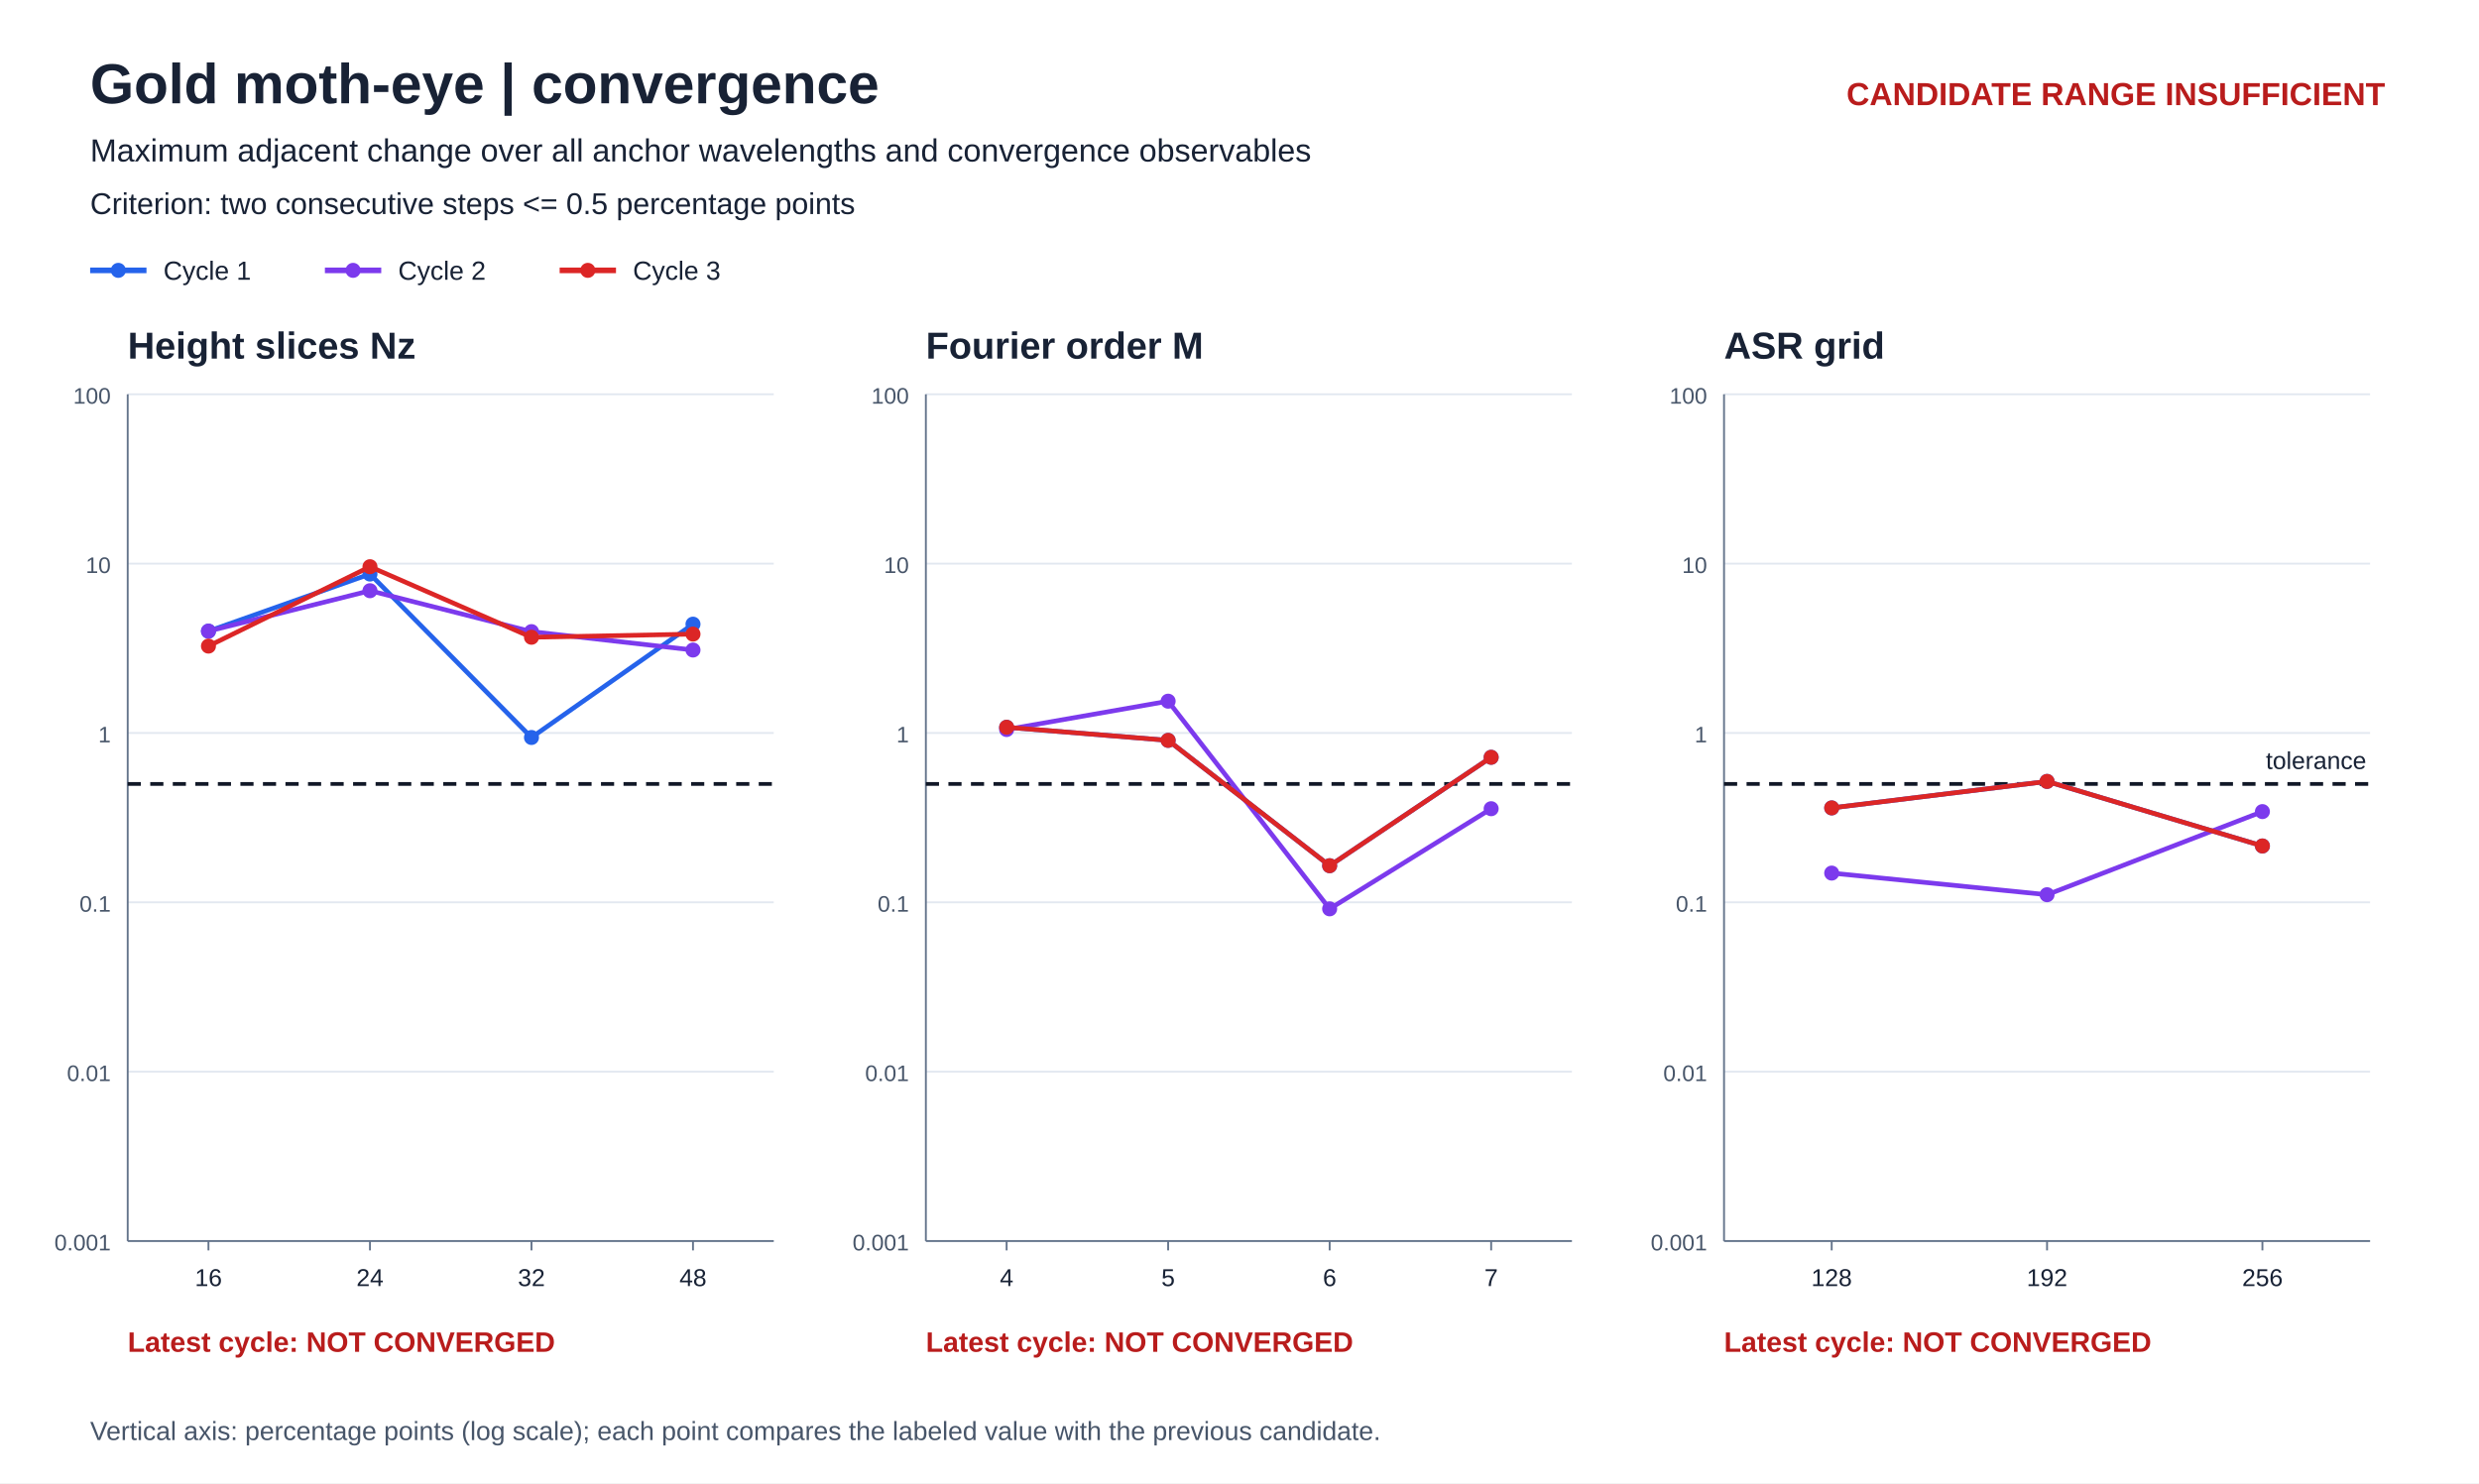
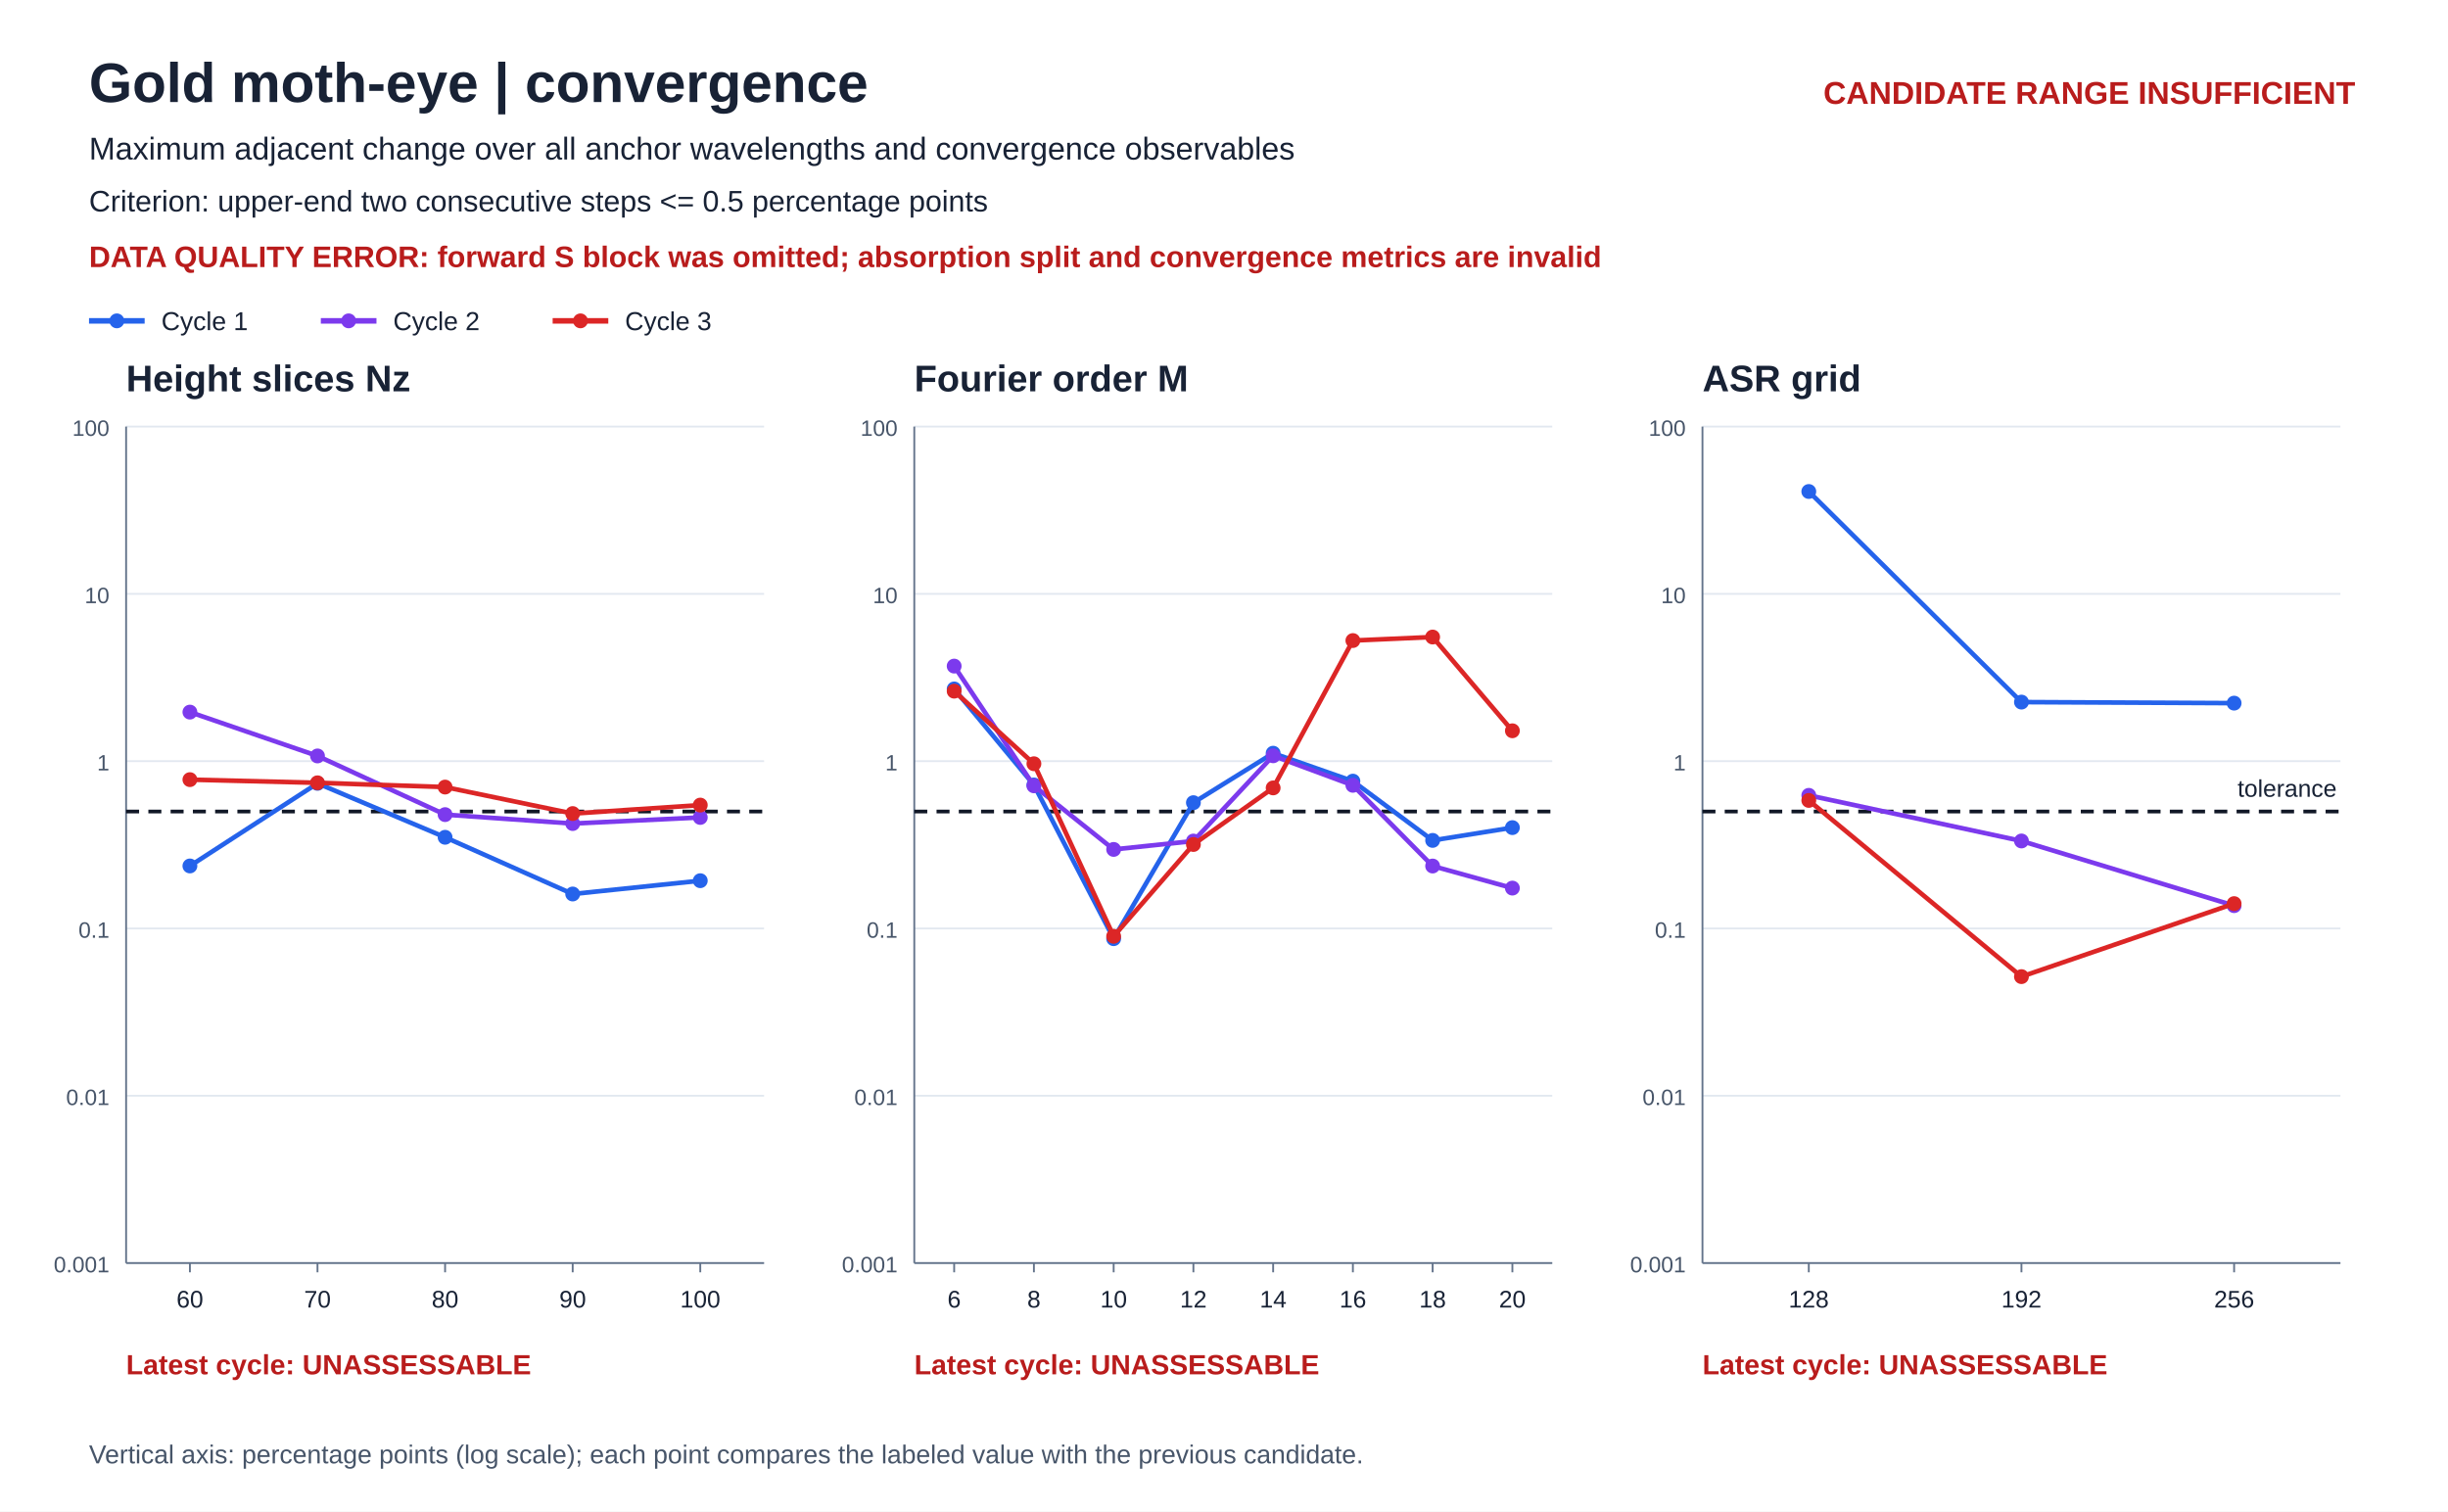
- <svg xmlns="http://www.w3.org/2000/svg" viewBox="0 0 1320 790" width="1320" height="790" role="img">
+ <svg xmlns="http://www.w3.org/2000/svg" viewBox="0 0 1320 815" width="1320" height="815" role="img">
  <rect width="100%" height="100%" fill="#ffffff" />
  <g font-family="Arial, Helvetica, sans-serif">
    <text x="48.0" y="55.0" font-size="30" fill="#182235" text-anchor="start" font-weight="bold">Gold moth-eye | convergence</text>
    <text x="48.0" y="86.0" font-size="17" fill="#182235" text-anchor="start" font-weight="normal">Maximum adjacent change over all anchor wavelengths and convergence observables</text>
-     <text x="48.0" y="114.0" font-size="16" fill="#182235" text-anchor="start" font-weight="normal">Criterion: two consecutive steps &lt;= 0.5 percentage points</text>
+     <text x="48.0" y="114.0" font-size="16" fill="#182235" text-anchor="start" font-weight="normal">Criterion: upper-end two consecutive steps &lt;= 0.5 percentage points</text>
    <text x="1270.0" y="56.0" font-size="17" fill="#b91c1c" text-anchor="end" font-weight="bold">CANDIDATE RANGE INSUFFICIENT</text>
-     <line x1="48.00" y1="144.00" x2="78.00" y2="144.00" stroke="#2563eb" stroke-width="3" />
-     <circle cx="63.00" cy="144.00" r="4" fill="#2563eb" />
-     <text x="87.0" y="149.0" font-size="14" fill="#182235" text-anchor="start" font-weight="normal">Cycle 1</text>
-     <line x1="173.00" y1="144.00" x2="203.00" y2="144.00" stroke="#7c3aed" stroke-width="3" />
-     <circle cx="188.00" cy="144.00" r="4" fill="#7c3aed" />
-     <text x="212.0" y="149.0" font-size="14" fill="#182235" text-anchor="start" font-weight="normal">Cycle 2</text>
-     <line x1="298.00" y1="144.00" x2="328.00" y2="144.00" stroke="#dc2626" stroke-width="3" />
-     <circle cx="313.00" cy="144.00" r="4" fill="#dc2626" />
-     <text x="337.0" y="149.0" font-size="14" fill="#182235" text-anchor="start" font-weight="normal">Cycle 3</text>
-     <text x="68.0" y="191.0" font-size="20" fill="#182235" text-anchor="start" font-weight="bold">Height slices Nz</text>
-     <line x1="68.00" y1="661.00" x2="412.00" y2="661.00" stroke="#e2e8f0" stroke-width="1" />
-     <text x="59.0" y="666.0" font-size="12" fill="#475569" text-anchor="end" font-weight="normal">0.001</text>
-     <line x1="68.00" y1="570.80" x2="412.00" y2="570.80" stroke="#e2e8f0" stroke-width="1" />
-     <text x="59.0" y="575.8" font-size="12" fill="#475569" text-anchor="end" font-weight="normal">0.01</text>
-     <line x1="68.00" y1="480.60" x2="412.00" y2="480.60" stroke="#e2e8f0" stroke-width="1" />
-     <text x="59.0" y="485.6" font-size="12" fill="#475569" text-anchor="end" font-weight="normal">0.1</text>
-     <line x1="68.00" y1="390.40" x2="412.00" y2="390.40" stroke="#e2e8f0" stroke-width="1" />
-     <text x="59.0" y="395.4" font-size="12" fill="#475569" text-anchor="end" font-weight="normal">1</text>
-     <line x1="68.00" y1="300.20" x2="412.00" y2="300.20" stroke="#e2e8f0" stroke-width="1" />
-     <text x="59.0" y="305.2" font-size="12" fill="#475569" text-anchor="end" font-weight="normal">10</text>
-     <line x1="68.00" y1="210.00" x2="412.00" y2="210.00" stroke="#e2e8f0" stroke-width="1" />
-     <text x="59.0" y="215.0" font-size="12" fill="#475569" text-anchor="end" font-weight="normal">100</text>
-     <line x1="68.00" y1="210.00" x2="68.00" y2="661.00" stroke="#64748b" stroke-width="1" />
-     <line x1="68.00" y1="661.00" x2="412.00" y2="661.00" stroke="#64748b" stroke-width="1" />
-     <line x1="68.00" y1="417.55" x2="412.00" y2="417.55" stroke="#111827" stroke-width="2" stroke-dasharray="7 5" />
-     <line x1="111.00" y1="661.00" x2="111.00" y2="666.00" stroke="#64748b" stroke-width="1" />
-     <text x="111.0" y="685.0" font-size="13" fill="#182235" text-anchor="middle" font-weight="normal">16</text>
-     <line x1="197.00" y1="661.00" x2="197.00" y2="666.00" stroke="#64748b" stroke-width="1" />
-     <text x="197.0" y="685.0" font-size="13" fill="#182235" text-anchor="middle" font-weight="normal">24</text>
-     <line x1="283.00" y1="661.00" x2="283.00" y2="666.00" stroke="#64748b" stroke-width="1" />
-     <text x="283.0" y="685.0" font-size="13" fill="#182235" text-anchor="middle" font-weight="normal">32</text>
-     <line x1="369.00" y1="661.00" x2="369.00" y2="666.00" stroke="#64748b" stroke-width="1" />
-     <text x="369.0" y="685.0" font-size="13" fill="#182235" text-anchor="middle" font-weight="normal">48</text>
-     <polyline points="111.00,336.18 197.00,305.75 283.00,392.80 369.00,332.44" fill="none" stroke="#2563eb" stroke-width="2.5" />
-     <circle cx="111.00" cy="336.18" r="4" fill="#2563eb" />
-     <circle cx="197.00" cy="305.75" r="4" fill="#2563eb" />
-     <circle cx="283.00" cy="392.80" r="4" fill="#2563eb" />
-     <circle cx="369.00" cy="332.44" r="4" fill="#2563eb" />
-     <polyline points="111.00,336.16 197.00,314.63 283.00,336.42 369.00,346.22" fill="none" stroke="#7c3aed" stroke-width="2.5" />
-     <circle cx="111.00" cy="336.16" r="4" fill="#7c3aed" />
-     <circle cx="197.00" cy="314.63" r="4" fill="#7c3aed" />
-     <circle cx="283.00" cy="336.42" r="4" fill="#7c3aed" />
-     <circle cx="369.00" cy="346.22" r="4" fill="#7c3aed" />
-     <polyline points="111.00,344.13 197.00,301.84 283.00,339.42 369.00,337.74" fill="none" stroke="#dc2626" stroke-width="2.5" />
-     <circle cx="111.00" cy="344.13" r="4" fill="#dc2626" />
-     <circle cx="197.00" cy="301.84" r="4" fill="#dc2626" />
-     <circle cx="283.00" cy="339.42" r="4" fill="#dc2626" />
-     <circle cx="369.00" cy="337.74" r="4" fill="#dc2626" />
-     <text x="68.0" y="720.0" font-size="15" fill="#b91c1c" text-anchor="start" font-weight="bold">Latest cycle: NOT CONVERGED</text>
-     <text x="493.0" y="191.0" font-size="20" fill="#182235" text-anchor="start" font-weight="bold">Fourier order M</text>
-     <line x1="493.00" y1="661.00" x2="837.00" y2="661.00" stroke="#e2e8f0" stroke-width="1" />
-     <text x="484.0" y="666.0" font-size="12" fill="#475569" text-anchor="end" font-weight="normal">0.001</text>
-     <line x1="493.00" y1="570.80" x2="837.00" y2="570.80" stroke="#e2e8f0" stroke-width="1" />
-     <text x="484.0" y="575.8" font-size="12" fill="#475569" text-anchor="end" font-weight="normal">0.01</text>
-     <line x1="493.00" y1="480.60" x2="837.00" y2="480.60" stroke="#e2e8f0" stroke-width="1" />
-     <text x="484.0" y="485.6" font-size="12" fill="#475569" text-anchor="end" font-weight="normal">0.1</text>
-     <line x1="493.00" y1="390.40" x2="837.00" y2="390.40" stroke="#e2e8f0" stroke-width="1" />
-     <text x="484.0" y="395.4" font-size="12" fill="#475569" text-anchor="end" font-weight="normal">1</text>
-     <line x1="493.00" y1="300.20" x2="837.00" y2="300.20" stroke="#e2e8f0" stroke-width="1" />
-     <text x="484.0" y="305.2" font-size="12" fill="#475569" text-anchor="end" font-weight="normal">10</text>
-     <line x1="493.00" y1="210.00" x2="837.00" y2="210.00" stroke="#e2e8f0" stroke-width="1" />
-     <text x="484.0" y="215.0" font-size="12" fill="#475569" text-anchor="end" font-weight="normal">100</text>
-     <line x1="493.00" y1="210.00" x2="493.00" y2="661.00" stroke="#64748b" stroke-width="1" />
-     <line x1="493.00" y1="661.00" x2="837.00" y2="661.00" stroke="#64748b" stroke-width="1" />
-     <line x1="493.00" y1="417.55" x2="837.00" y2="417.55" stroke="#111827" stroke-width="2" stroke-dasharray="7 5" />
-     <line x1="536.00" y1="661.00" x2="536.00" y2="666.00" stroke="#64748b" stroke-width="1" />
-     <text x="536.0" y="685.0" font-size="13" fill="#182235" text-anchor="middle" font-weight="normal">4</text>
-     <line x1="622.00" y1="661.00" x2="622.00" y2="666.00" stroke="#64748b" stroke-width="1" />
-     <text x="622.0" y="685.0" font-size="13" fill="#182235" text-anchor="middle" font-weight="normal">5</text>
-     <line x1="708.00" y1="661.00" x2="708.00" y2="666.00" stroke="#64748b" stroke-width="1" />
-     <text x="708.0" y="685.0" font-size="13" fill="#182235" text-anchor="middle" font-weight="normal">6</text>
-     <line x1="794.00" y1="661.00" x2="794.00" y2="666.00" stroke="#64748b" stroke-width="1" />
-     <text x="794.0" y="685.0" font-size="13" fill="#182235" text-anchor="middle" font-weight="normal">7</text>
-     <polyline points="536.00,387.36 622.00,394.34 708.00,461.10 794.00,403.35" fill="none" stroke="#2563eb" stroke-width="2.5" />
-     <circle cx="536.00" cy="387.36" r="4" fill="#2563eb" />
-     <circle cx="622.00" cy="394.34" r="4" fill="#2563eb" />
-     <circle cx="708.00" cy="461.10" r="4" fill="#2563eb" />
-     <circle cx="794.00" cy="403.35" r="4" fill="#2563eb" />
-     <polyline points="536.00,388.56 622.00,373.47 708.00,484.07 794.00,430.74" fill="none" stroke="#7c3aed" stroke-width="2.5" />
-     <circle cx="536.00" cy="388.56" r="4" fill="#7c3aed" />
-     <circle cx="622.00" cy="373.47" r="4" fill="#7c3aed" />
-     <circle cx="708.00" cy="484.07" r="4" fill="#7c3aed" />
-     <circle cx="794.00" cy="430.74" r="4" fill="#7c3aed" />
-     <polyline points="536.00,387.36 622.00,394.34 708.00,461.10 794.00,403.35" fill="none" stroke="#dc2626" stroke-width="2.5" />
-     <circle cx="536.00" cy="387.36" r="4" fill="#dc2626" />
-     <circle cx="622.00" cy="394.34" r="4" fill="#dc2626" />
-     <circle cx="708.00" cy="461.10" r="4" fill="#dc2626" />
-     <circle cx="794.00" cy="403.35" r="4" fill="#dc2626" />
-     <text x="493.0" y="720.0" font-size="15" fill="#b91c1c" text-anchor="start" font-weight="bold">Latest cycle: NOT CONVERGED</text>
-     <text x="918.0" y="191.0" font-size="20" fill="#182235" text-anchor="start" font-weight="bold">ASR grid</text>
-     <line x1="918.00" y1="661.00" x2="1262.00" y2="661.00" stroke="#e2e8f0" stroke-width="1" />
-     <text x="909.0" y="666.0" font-size="12" fill="#475569" text-anchor="end" font-weight="normal">0.001</text>
-     <line x1="918.00" y1="570.80" x2="1262.00" y2="570.80" stroke="#e2e8f0" stroke-width="1" />
-     <text x="909.0" y="575.8" font-size="12" fill="#475569" text-anchor="end" font-weight="normal">0.01</text>
-     <line x1="918.00" y1="480.60" x2="1262.00" y2="480.60" stroke="#e2e8f0" stroke-width="1" />
-     <text x="909.0" y="485.6" font-size="12" fill="#475569" text-anchor="end" font-weight="normal">0.1</text>
-     <line x1="918.00" y1="390.40" x2="1262.00" y2="390.40" stroke="#e2e8f0" stroke-width="1" />
-     <text x="909.0" y="395.4" font-size="12" fill="#475569" text-anchor="end" font-weight="normal">1</text>
-     <line x1="918.00" y1="300.20" x2="1262.00" y2="300.20" stroke="#e2e8f0" stroke-width="1" />
-     <text x="909.0" y="305.2" font-size="12" fill="#475569" text-anchor="end" font-weight="normal">10</text>
-     <line x1="918.00" y1="210.00" x2="1262.00" y2="210.00" stroke="#e2e8f0" stroke-width="1" />
-     <text x="909.0" y="215.0" font-size="12" fill="#475569" text-anchor="end" font-weight="normal">100</text>
-     <line x1="918.00" y1="210.00" x2="918.00" y2="661.00" stroke="#64748b" stroke-width="1" />
-     <line x1="918.00" y1="661.00" x2="1262.00" y2="661.00" stroke="#64748b" stroke-width="1" />
-     <line x1="918.00" y1="417.55" x2="1262.00" y2="417.55" stroke="#111827" stroke-width="2" stroke-dasharray="7 5" />
-     <text x="1260.0" y="409.6" font-size="13" fill="#182235" text-anchor="end" font-weight="normal">tolerance</text>
-     <line x1="975.33" y1="661.00" x2="975.33" y2="666.00" stroke="#64748b" stroke-width="1" />
-     <text x="975.3" y="685.0" font-size="13" fill="#182235" text-anchor="middle" font-weight="normal">128</text>
-     <line x1="1090.00" y1="661.00" x2="1090.00" y2="666.00" stroke="#64748b" stroke-width="1" />
-     <text x="1090.0" y="685.0" font-size="13" fill="#182235" text-anchor="middle" font-weight="normal">192</text>
-     <line x1="1204.67" y1="661.00" x2="1204.67" y2="666.00" stroke="#64748b" stroke-width="1" />
-     <text x="1204.7" y="685.0" font-size="13" fill="#182235" text-anchor="middle" font-weight="normal">256</text>
-     <polyline points="975.33,430.31 1090.00,416.20 1204.67,450.59" fill="none" stroke="#2563eb" stroke-width="2.5" />
-     <circle cx="975.33" cy="430.31" r="4" fill="#2563eb" />
-     <circle cx="1090.00" cy="416.20" r="4" fill="#2563eb" />
-     <circle cx="1204.67" cy="450.59" r="4" fill="#2563eb" />
-     <polyline points="975.33,465.03 1090.00,476.55 1204.67,432.28" fill="none" stroke="#7c3aed" stroke-width="2.5" />
-     <circle cx="975.33" cy="465.03" r="4" fill="#7c3aed" />
-     <circle cx="1090.00" cy="476.55" r="4" fill="#7c3aed" />
-     <circle cx="1204.67" cy="432.28" r="4" fill="#7c3aed" />
-     <polyline points="975.33,430.31 1090.00,416.20 1204.67,450.59" fill="none" stroke="#dc2626" stroke-width="2.5" />
-     <circle cx="975.33" cy="430.31" r="4" fill="#dc2626" />
-     <circle cx="1090.00" cy="416.20" r="4" fill="#dc2626" />
-     <circle cx="1204.67" cy="450.59" r="4" fill="#dc2626" />
-     <text x="918.0" y="720.0" font-size="15" fill="#b91c1c" text-anchor="start" font-weight="bold">Latest cycle: NOT CONVERGED</text>
-     <text x="48.0" y="767.0" font-size="14" fill="#475569" text-anchor="start" font-weight="normal">Vertical axis: percentage points (log scale); each point compares the labeled value with the previous candidate.</text>
+     <text x="48.0" y="144.0" font-size="16" fill="#b91c1c" text-anchor="start" font-weight="bold">DATA QUALITY ERROR: forward S block was omitted; absorption split and convergence metrics are invalid</text>
+     <line x1="48.00" y1="173.00" x2="78.00" y2="173.00" stroke="#2563eb" stroke-width="3" />
+     <circle cx="63.00" cy="173.00" r="4" fill="#2563eb" />
+     <text x="87.0" y="178.0" font-size="14" fill="#182235" text-anchor="start" font-weight="normal">Cycle 1</text>
+     <line x1="173.00" y1="173.00" x2="203.00" y2="173.00" stroke="#7c3aed" stroke-width="3" />
+     <circle cx="188.00" cy="173.00" r="4" fill="#7c3aed" />
+     <text x="212.0" y="178.0" font-size="14" fill="#182235" text-anchor="start" font-weight="normal">Cycle 2</text>
+     <line x1="298.00" y1="173.00" x2="328.00" y2="173.00" stroke="#dc2626" stroke-width="3" />
+     <circle cx="313.00" cy="173.00" r="4" fill="#dc2626" />
+     <text x="337.0" y="178.0" font-size="14" fill="#182235" text-anchor="start" font-weight="normal">Cycle 3</text>
+     <text x="68.0" y="211.0" font-size="20" fill="#182235" text-anchor="start" font-weight="bold">Height slices Nz</text>
+     <line x1="68.00" y1="681.00" x2="412.00" y2="681.00" stroke="#e2e8f0" stroke-width="1" />
+     <text x="59.0" y="686.0" font-size="12" fill="#475569" text-anchor="end" font-weight="normal">0.001</text>
+     <line x1="68.00" y1="590.80" x2="412.00" y2="590.80" stroke="#e2e8f0" stroke-width="1" />
+     <text x="59.0" y="595.8" font-size="12" fill="#475569" text-anchor="end" font-weight="normal">0.01</text>
+     <line x1="68.00" y1="500.60" x2="412.00" y2="500.60" stroke="#e2e8f0" stroke-width="1" />
+     <text x="59.0" y="505.6" font-size="12" fill="#475569" text-anchor="end" font-weight="normal">0.1</text>
+     <line x1="68.00" y1="410.40" x2="412.00" y2="410.40" stroke="#e2e8f0" stroke-width="1" />
+     <text x="59.0" y="415.4" font-size="12" fill="#475569" text-anchor="end" font-weight="normal">1</text>
+     <line x1="68.00" y1="320.20" x2="412.00" y2="320.20" stroke="#e2e8f0" stroke-width="1" />
+     <text x="59.0" y="325.2" font-size="12" fill="#475569" text-anchor="end" font-weight="normal">10</text>
+     <line x1="68.00" y1="230.00" x2="412.00" y2="230.00" stroke="#e2e8f0" stroke-width="1" />
+     <text x="59.0" y="235.0" font-size="12" fill="#475569" text-anchor="end" font-weight="normal">100</text>
+     <line x1="68.00" y1="230.00" x2="68.00" y2="681.00" stroke="#64748b" stroke-width="1" />
+     <line x1="68.00" y1="681.00" x2="412.00" y2="681.00" stroke="#64748b" stroke-width="1" />
+     <line x1="68.00" y1="437.55" x2="412.00" y2="437.55" stroke="#111827" stroke-width="2" stroke-dasharray="7 5" />
+     <line x1="102.40" y1="681.00" x2="102.40" y2="686.00" stroke="#64748b" stroke-width="1" />
+     <text x="102.4" y="705.0" font-size="13" fill="#182235" text-anchor="middle" font-weight="normal">60</text>
+     <line x1="171.20" y1="681.00" x2="171.20" y2="686.00" stroke="#64748b" stroke-width="1" />
+     <text x="171.2" y="705.0" font-size="13" fill="#182235" text-anchor="middle" font-weight="normal">70</text>
+     <line x1="240.00" y1="681.00" x2="240.00" y2="686.00" stroke="#64748b" stroke-width="1" />
+     <text x="240.0" y="705.0" font-size="13" fill="#182235" text-anchor="middle" font-weight="normal">80</text>
+     <line x1="308.80" y1="681.00" x2="308.80" y2="686.00" stroke="#64748b" stroke-width="1" />
+     <text x="308.8" y="705.0" font-size="13" fill="#182235" text-anchor="middle" font-weight="normal">90</text>
+     <line x1="377.60" y1="681.00" x2="377.60" y2="686.00" stroke="#64748b" stroke-width="1" />
+     <text x="377.6" y="705.0" font-size="13" fill="#182235" text-anchor="middle" font-weight="normal">100</text>
+     <polyline points="102.40,466.90 171.20,422.36 240.00,451.44 308.80,482.02 377.60,474.85" fill="none" stroke="#2563eb" stroke-width="2.5" />
+     <circle cx="102.40" cy="466.90" r="4" fill="#2563eb" />
+     <circle cx="171.20" cy="422.36" r="4" fill="#2563eb" />
+     <circle cx="240.00" cy="451.44" r="4" fill="#2563eb" />
+     <circle cx="308.80" cy="482.02" r="4" fill="#2563eb" />
+     <circle cx="377.60" cy="474.85" r="4" fill="#2563eb" />
+     <polyline points="102.40,383.95 171.20,407.58 240.00,439.22 308.80,444.04 377.60,440.75" fill="none" stroke="#7c3aed" stroke-width="2.5" />
+     <circle cx="102.40" cy="383.95" r="4" fill="#7c3aed" />
+     <circle cx="171.20" cy="407.58" r="4" fill="#7c3aed" />
+     <circle cx="240.00" cy="439.22" r="4" fill="#7c3aed" />
+     <circle cx="308.80" cy="444.04" r="4" fill="#7c3aed" />
+     <circle cx="377.60" cy="440.75" r="4" fill="#7c3aed" />
+     <polyline points="102.40,420.36 171.20,422.07 240.00,424.37 308.80,438.65 377.60,434.08" fill="none" stroke="#dc2626" stroke-width="2.5" />
+     <circle cx="102.40" cy="420.36" r="4" fill="#dc2626" />
+     <circle cx="171.20" cy="422.07" r="4" fill="#dc2626" />
+     <circle cx="240.00" cy="424.37" r="4" fill="#dc2626" />
+     <circle cx="308.80" cy="438.65" r="4" fill="#dc2626" />
+     <circle cx="377.60" cy="434.08" r="4" fill="#dc2626" />
+     <text x="68.0" y="741.0" font-size="15" fill="#b91c1c" text-anchor="start" font-weight="bold">Latest cycle: UNASSESSABLE</text>
+     <text x="493.0" y="211.0" font-size="20" fill="#182235" text-anchor="start" font-weight="bold">Fourier order M</text>
+     <line x1="493.00" y1="681.00" x2="837.00" y2="681.00" stroke="#e2e8f0" stroke-width="1" />
+     <text x="484.0" y="686.0" font-size="12" fill="#475569" text-anchor="end" font-weight="normal">0.001</text>
+     <line x1="493.00" y1="590.80" x2="837.00" y2="590.80" stroke="#e2e8f0" stroke-width="1" />
+     <text x="484.0" y="595.8" font-size="12" fill="#475569" text-anchor="end" font-weight="normal">0.01</text>
+     <line x1="493.00" y1="500.60" x2="837.00" y2="500.60" stroke="#e2e8f0" stroke-width="1" />
+     <text x="484.0" y="505.6" font-size="12" fill="#475569" text-anchor="end" font-weight="normal">0.1</text>
+     <line x1="493.00" y1="410.40" x2="837.00" y2="410.40" stroke="#e2e8f0" stroke-width="1" />
+     <text x="484.0" y="415.4" font-size="12" fill="#475569" text-anchor="end" font-weight="normal">1</text>
+     <line x1="493.00" y1="320.20" x2="837.00" y2="320.20" stroke="#e2e8f0" stroke-width="1" />
+     <text x="484.0" y="325.2" font-size="12" fill="#475569" text-anchor="end" font-weight="normal">10</text>
+     <line x1="493.00" y1="230.00" x2="837.00" y2="230.00" stroke="#e2e8f0" stroke-width="1" />
+     <text x="484.0" y="235.0" font-size="12" fill="#475569" text-anchor="end" font-weight="normal">100</text>
+     <line x1="493.00" y1="230.00" x2="493.00" y2="681.00" stroke="#64748b" stroke-width="1" />
+     <line x1="493.00" y1="681.00" x2="837.00" y2="681.00" stroke="#64748b" stroke-width="1" />
+     <line x1="493.00" y1="437.55" x2="837.00" y2="437.55" stroke="#111827" stroke-width="2" stroke-dasharray="7 5" />
+     <line x1="514.50" y1="681.00" x2="514.50" y2="686.00" stroke="#64748b" stroke-width="1" />
+     <text x="514.5" y="705.0" font-size="13" fill="#182235" text-anchor="middle" font-weight="normal">6</text>
+     <line x1="557.50" y1="681.00" x2="557.50" y2="686.00" stroke="#64748b" stroke-width="1" />
+     <text x="557.5" y="705.0" font-size="13" fill="#182235" text-anchor="middle" font-weight="normal">8</text>
+     <line x1="600.50" y1="681.00" x2="600.50" y2="686.00" stroke="#64748b" stroke-width="1" />
+     <text x="600.5" y="705.0" font-size="13" fill="#182235" text-anchor="middle" font-weight="normal">10</text>
+     <line x1="643.50" y1="681.00" x2="643.50" y2="686.00" stroke="#64748b" stroke-width="1" />
+     <text x="643.5" y="705.0" font-size="13" fill="#182235" text-anchor="middle" font-weight="normal">12</text>
+     <line x1="686.50" y1="681.00" x2="686.50" y2="686.00" stroke="#64748b" stroke-width="1" />
+     <text x="686.5" y="705.0" font-size="13" fill="#182235" text-anchor="middle" font-weight="normal">14</text>
+     <line x1="729.50" y1="681.00" x2="729.50" y2="686.00" stroke="#64748b" stroke-width="1" />
+     <text x="729.5" y="705.0" font-size="13" fill="#182235" text-anchor="middle" font-weight="normal">16</text>
+     <line x1="772.50" y1="681.00" x2="772.50" y2="686.00" stroke="#64748b" stroke-width="1" />
+     <text x="772.5" y="705.0" font-size="13" fill="#182235" text-anchor="middle" font-weight="normal">18</text>
+     <line x1="815.50" y1="681.00" x2="815.50" y2="686.00" stroke="#64748b" stroke-width="1" />
+     <text x="815.5" y="705.0" font-size="13" fill="#182235" text-anchor="middle" font-weight="normal">20</text>
+     <polyline points="514.50,371.46 557.50,423.23 600.50,506.11 643.50,432.78 686.50,406.11 729.50,421.17 772.50,453.12 815.50,446.23" fill="none" stroke="#2563eb" stroke-width="2.5" />
+     <circle cx="514.50" cy="371.46" r="4" fill="#2563eb" />
+     <circle cx="557.50" cy="423.23" r="4" fill="#2563eb" />
+     <circle cx="600.50" cy="506.11" r="4" fill="#2563eb" />
+     <circle cx="643.50" cy="432.78" r="4" fill="#2563eb" />
+     <circle cx="686.50" cy="406.11" r="4" fill="#2563eb" />
+     <circle cx="729.50" cy="421.17" r="4" fill="#2563eb" />
+     <circle cx="772.50" cy="453.12" r="4" fill="#2563eb" />
+     <circle cx="815.50" cy="446.23" r="4" fill="#2563eb" />
+     <polyline points="514.50,359.14 557.50,423.70 600.50,457.99 643.50,453.47 686.50,407.50 729.50,423.42 772.50,466.94 815.50,478.84" fill="none" stroke="#7c3aed" stroke-width="2.5" />
+     <circle cx="514.50" cy="359.14" r="4" fill="#7c3aed" />
+     <circle cx="557.50" cy="423.70" r="4" fill="#7c3aed" />
+     <circle cx="600.50" cy="457.99" r="4" fill="#7c3aed" />
+     <circle cx="643.50" cy="453.47" r="4" fill="#7c3aed" />
+     <circle cx="686.50" cy="407.50" r="4" fill="#7c3aed" />
+     <circle cx="729.50" cy="423.42" r="4" fill="#7c3aed" />
+     <circle cx="772.50" cy="466.94" r="4" fill="#7c3aed" />
+     <circle cx="815.50" cy="478.84" r="4" fill="#7c3aed" />
+     <polyline points="514.50,372.66 557.50,411.79 600.50,504.83 643.50,455.33 686.50,424.82 729.50,345.37 772.50,343.47 815.50,394.02" fill="none" stroke="#dc2626" stroke-width="2.5" />
+     <circle cx="514.50" cy="372.66" r="4" fill="#dc2626" />
+     <circle cx="557.50" cy="411.79" r="4" fill="#dc2626" />
+     <circle cx="600.50" cy="504.83" r="4" fill="#dc2626" />
+     <circle cx="643.50" cy="455.33" r="4" fill="#dc2626" />
+     <circle cx="686.50" cy="424.82" r="4" fill="#dc2626" />
+     <circle cx="729.50" cy="345.37" r="4" fill="#dc2626" />
+     <circle cx="772.50" cy="343.47" r="4" fill="#dc2626" />
+     <circle cx="815.50" cy="394.02" r="4" fill="#dc2626" />
+     <text x="493.0" y="741.0" font-size="15" fill="#b91c1c" text-anchor="start" font-weight="bold">Latest cycle: UNASSESSABLE</text>
+     <text x="918.0" y="211.0" font-size="20" fill="#182235" text-anchor="start" font-weight="bold">ASR grid</text>
+     <line x1="918.00" y1="681.00" x2="1262.00" y2="681.00" stroke="#e2e8f0" stroke-width="1" />
+     <text x="909.0" y="686.0" font-size="12" fill="#475569" text-anchor="end" font-weight="normal">0.001</text>
+     <line x1="918.00" y1="590.80" x2="1262.00" y2="590.80" stroke="#e2e8f0" stroke-width="1" />
+     <text x="909.0" y="595.8" font-size="12" fill="#475569" text-anchor="end" font-weight="normal">0.01</text>
+     <line x1="918.00" y1="500.60" x2="1262.00" y2="500.60" stroke="#e2e8f0" stroke-width="1" />
+     <text x="909.0" y="505.6" font-size="12" fill="#475569" text-anchor="end" font-weight="normal">0.1</text>
+     <line x1="918.00" y1="410.40" x2="1262.00" y2="410.40" stroke="#e2e8f0" stroke-width="1" />
+     <text x="909.0" y="415.4" font-size="12" fill="#475569" text-anchor="end" font-weight="normal">1</text>
+     <line x1="918.00" y1="320.20" x2="1262.00" y2="320.20" stroke="#e2e8f0" stroke-width="1" />
+     <text x="909.0" y="325.2" font-size="12" fill="#475569" text-anchor="end" font-weight="normal">10</text>
+     <line x1="918.00" y1="230.00" x2="1262.00" y2="230.00" stroke="#e2e8f0" stroke-width="1" />
+     <text x="909.0" y="235.0" font-size="12" fill="#475569" text-anchor="end" font-weight="normal">100</text>
+     <line x1="918.00" y1="230.00" x2="918.00" y2="681.00" stroke="#64748b" stroke-width="1" />
+     <line x1="918.00" y1="681.00" x2="1262.00" y2="681.00" stroke="#64748b" stroke-width="1" />
+     <line x1="918.00" y1="437.55" x2="1262.00" y2="437.55" stroke="#111827" stroke-width="2" stroke-dasharray="7 5" />
+     <text x="1260.0" y="429.6" font-size="13" fill="#182235" text-anchor="end" font-weight="normal">tolerance</text>
+     <line x1="975.33" y1="681.00" x2="975.33" y2="686.00" stroke="#64748b" stroke-width="1" />
+     <text x="975.3" y="705.0" font-size="13" fill="#182235" text-anchor="middle" font-weight="normal">128</text>
+     <line x1="1090.00" y1="681.00" x2="1090.00" y2="686.00" stroke="#64748b" stroke-width="1" />
+     <text x="1090.0" y="705.0" font-size="13" fill="#182235" text-anchor="middle" font-weight="normal">192</text>
+     <line x1="1204.67" y1="681.00" x2="1204.67" y2="686.00" stroke="#64748b" stroke-width="1" />
+     <text x="1204.7" y="705.0" font-size="13" fill="#182235" text-anchor="middle" font-weight="normal">256</text>
+     <polyline points="975.33,265.00 1090.00,378.55 1204.67,379.11" fill="none" stroke="#2563eb" stroke-width="2.5" />
+     <circle cx="975.33" cy="265.00" r="4" fill="#2563eb" />
+     <circle cx="1090.00" cy="378.55" r="4" fill="#2563eb" />
+     <circle cx="1204.67" cy="379.11" r="4" fill="#2563eb" />
+     <polyline points="975.33,428.83 1090.00,453.43 1204.67,488.30" fill="none" stroke="#7c3aed" stroke-width="2.5" />
+     <circle cx="975.33" cy="428.83" r="4" fill="#7c3aed" />
+     <circle cx="1090.00" cy="453.43" r="4" fill="#7c3aed" />
+     <circle cx="1204.67" cy="488.30" r="4" fill="#7c3aed" />
+     <polyline points="975.33,431.57 1090.00,526.57 1204.67,487.21" fill="none" stroke="#dc2626" stroke-width="2.5" />
+     <circle cx="975.33" cy="431.57" r="4" fill="#dc2626" />
+     <circle cx="1090.00" cy="526.57" r="4" fill="#dc2626" />
+     <circle cx="1204.67" cy="487.21" r="4" fill="#dc2626" />
+     <text x="918.0" y="741.0" font-size="15" fill="#b91c1c" text-anchor="start" font-weight="bold">Latest cycle: UNASSESSABLE</text>
+     <text x="48.0" y="789.0" font-size="14" fill="#475569" text-anchor="start" font-weight="normal">Vertical axis: percentage points (log scale); each point compares the labeled value with the previous candidate.</text>
  </g>
</svg>
